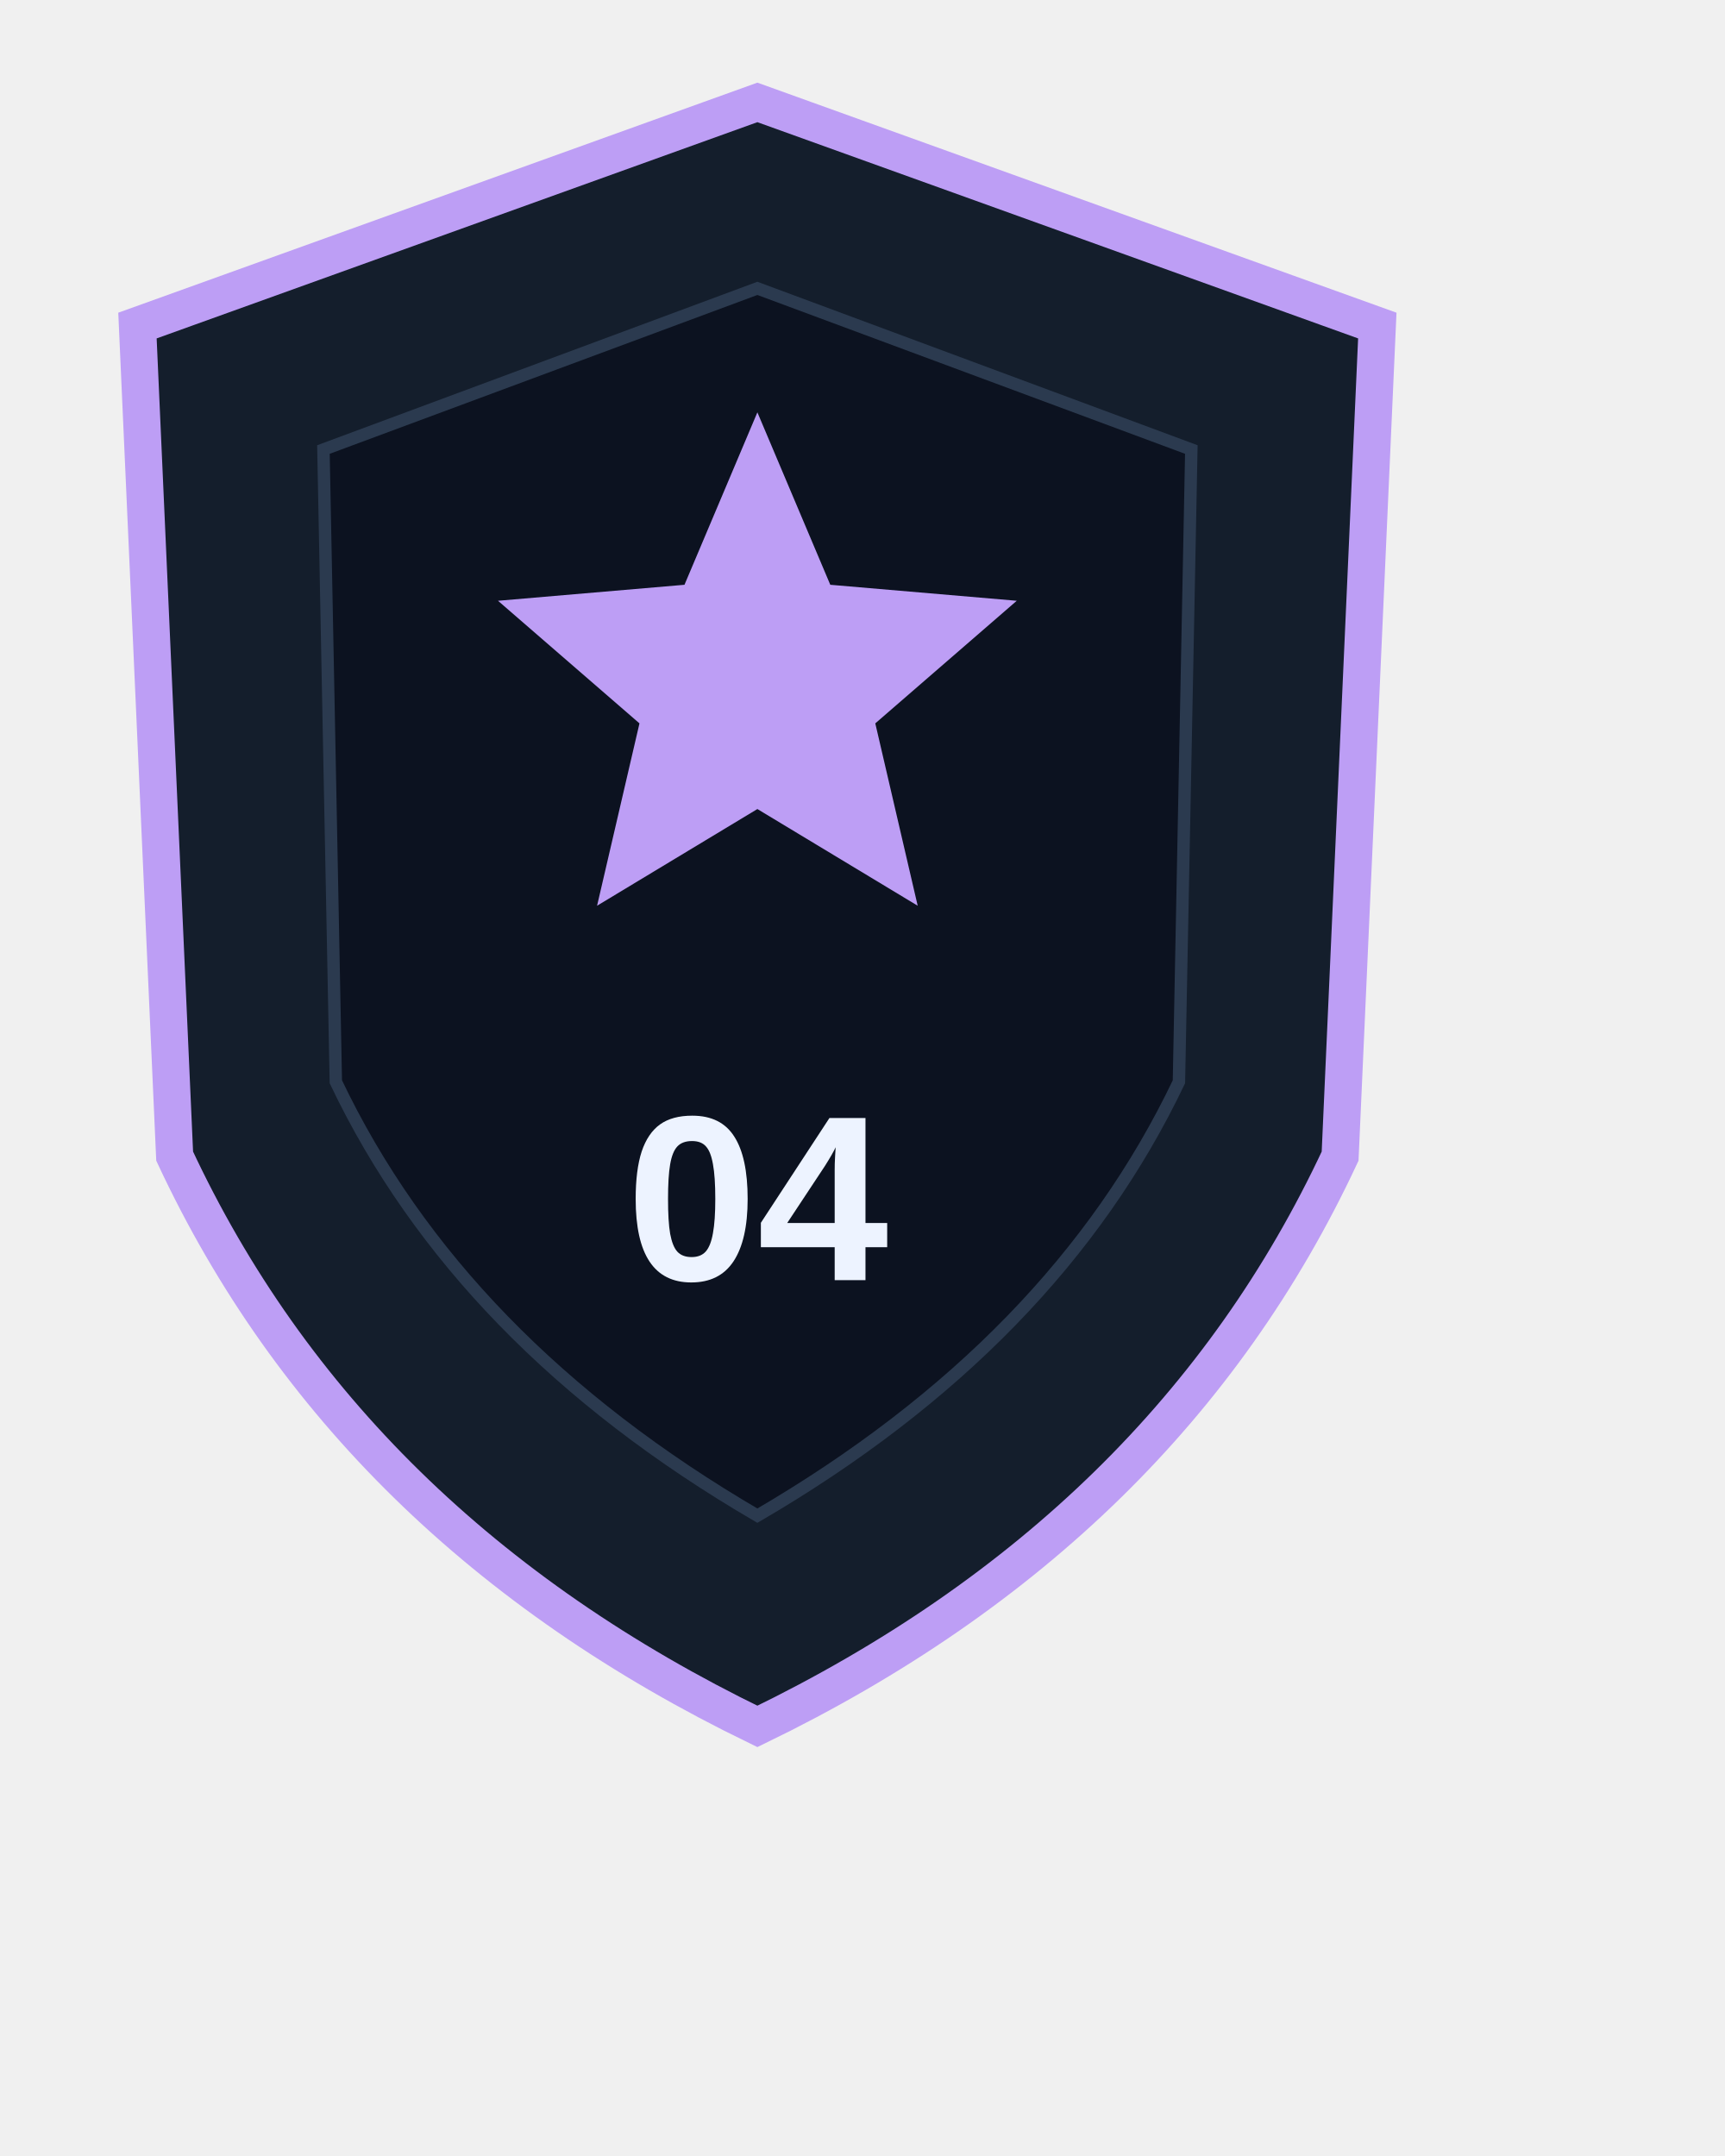
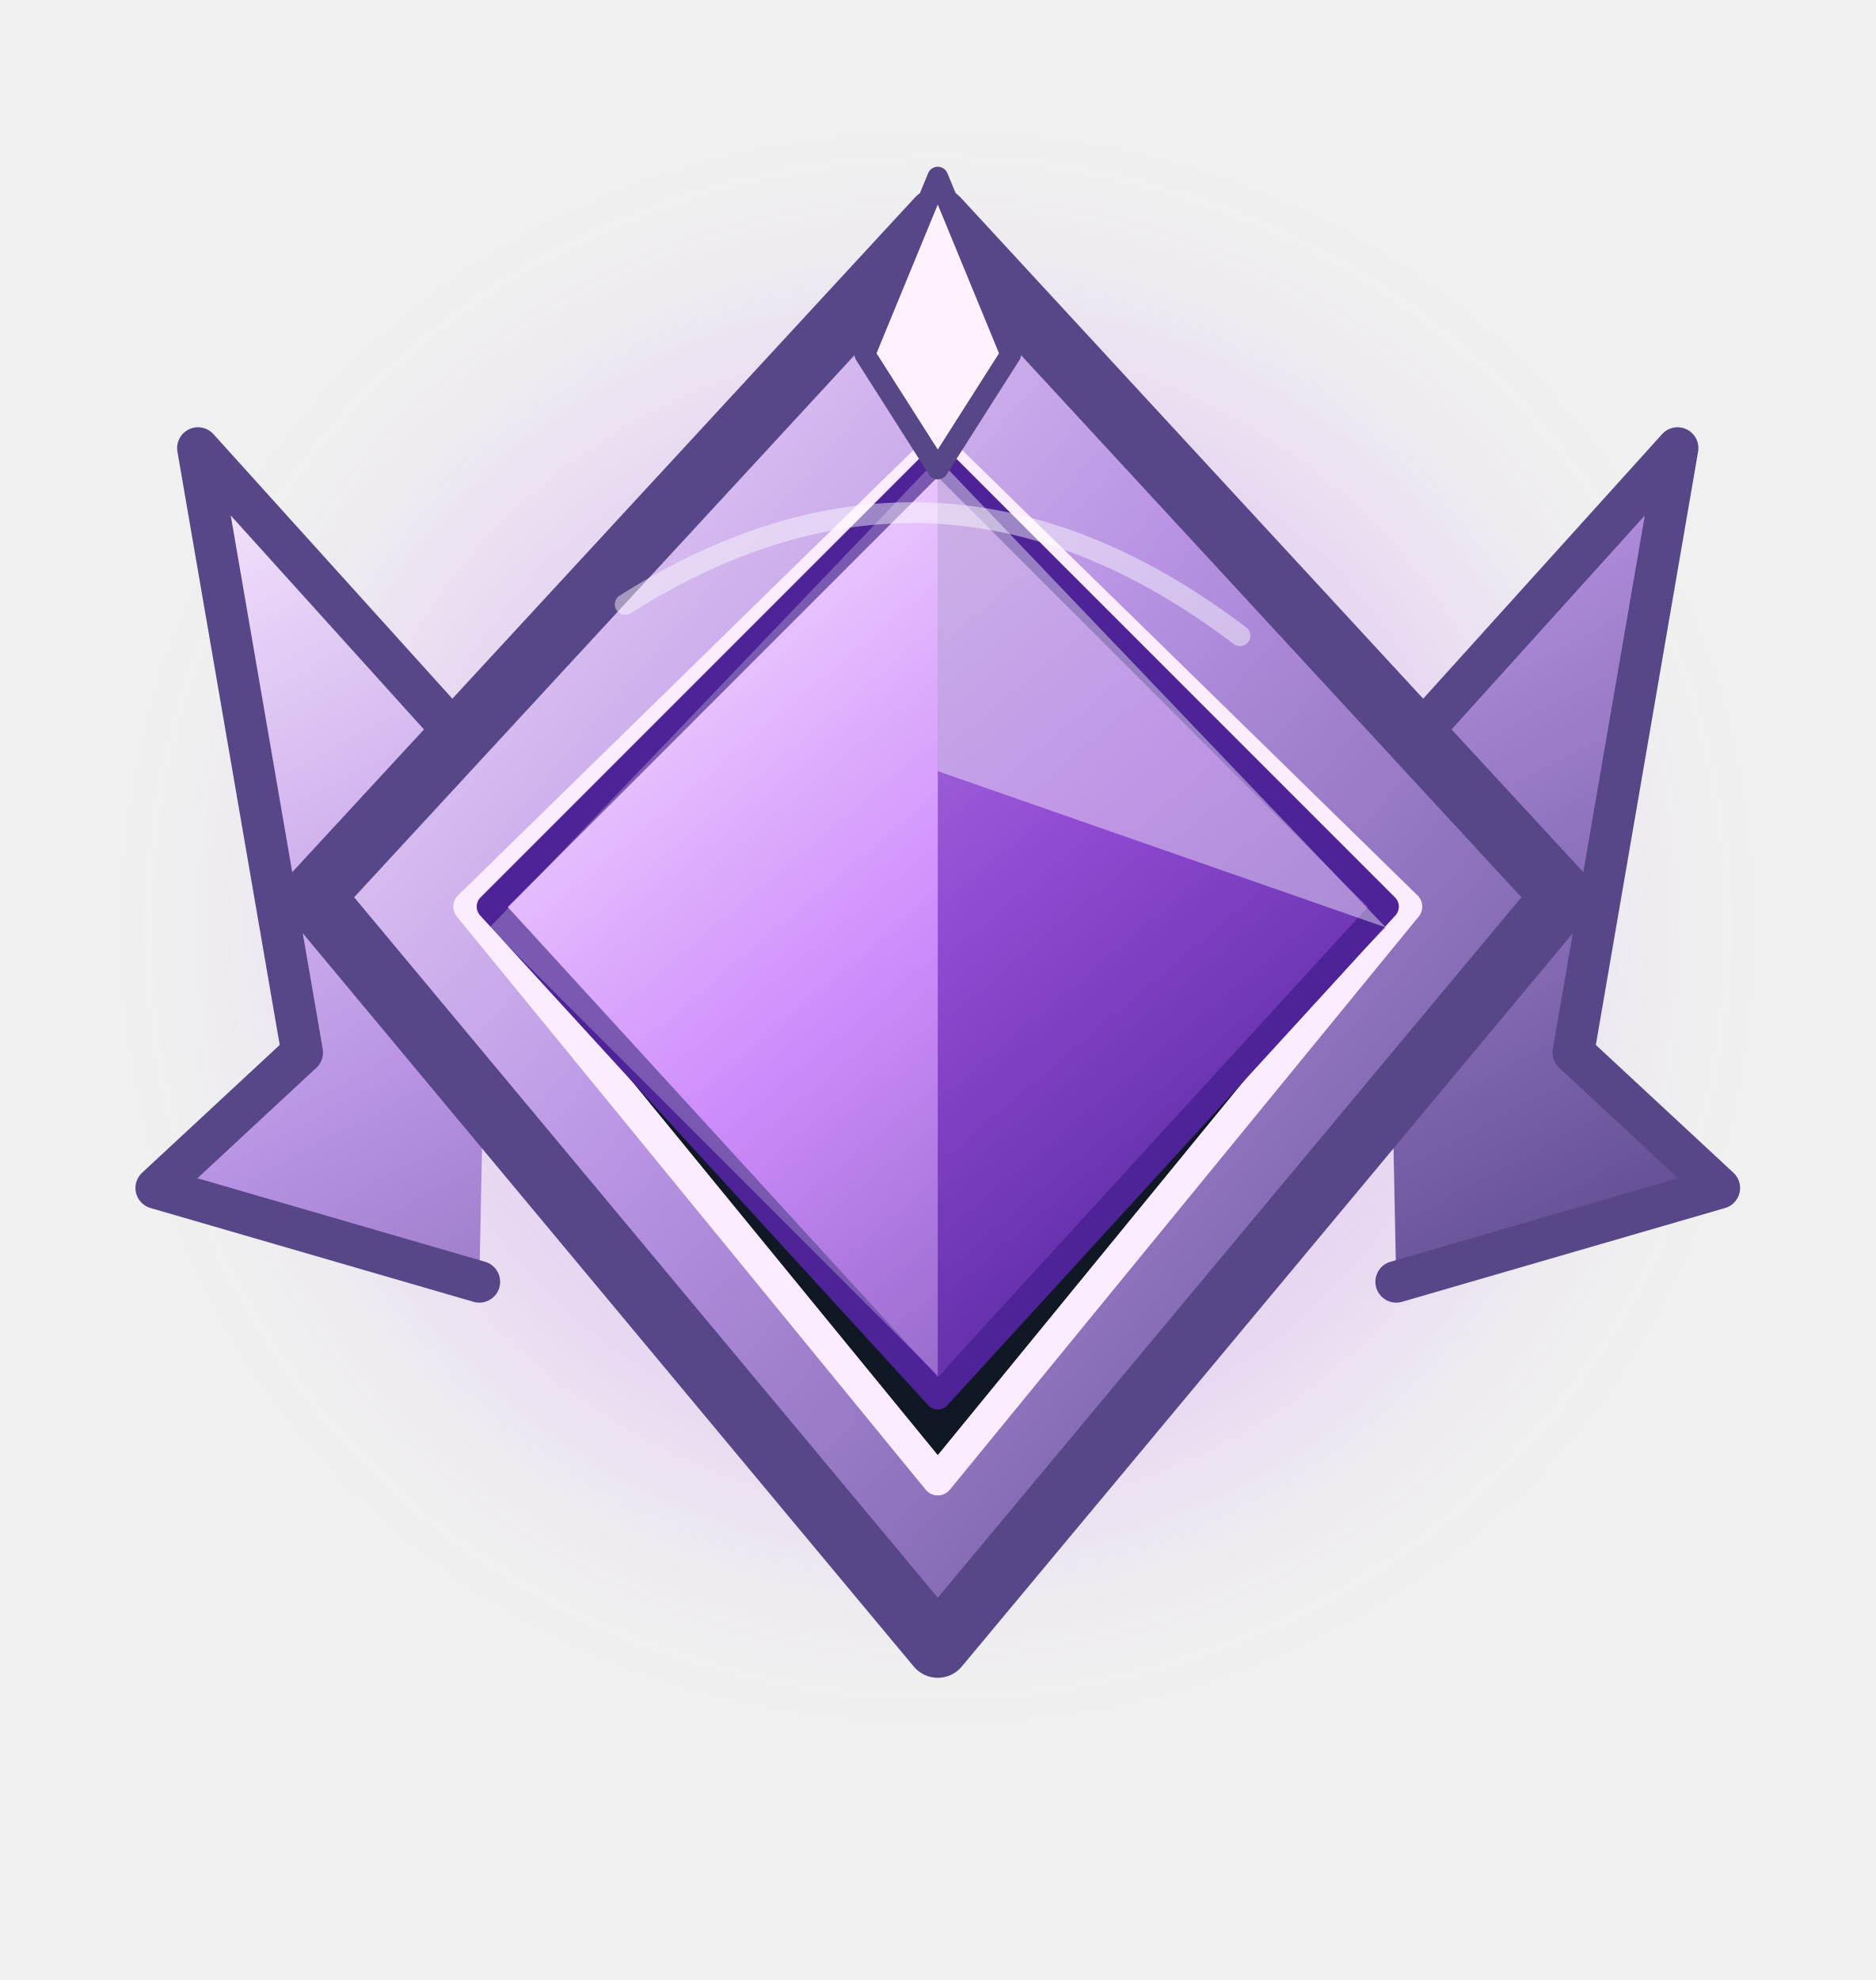
- <svg xmlns="http://www.w3.org/2000/svg" width="128" height="160" viewBox="0 0 128 160" role="img" aria-label="Tier Specialist">
-   <g transform="translate(1 3) scale(0.92)">
-     <path d="M60 5 L110 23 L107 90 Q93 120 60 136 Q27 120 13 90 L10 23 Z" fill="#141e2c" stroke="#bd9ef5" stroke-width="3" />
-     <path d="M60 20 L95 33 L94 84 Q84 105 60 119 Q36 105 26 84 L25 33 Z" fill="#0c1220" stroke="#2b3a4f" stroke-width="1" />
-     <polygon points="60.00,30.00 65.88,43.91 80.92,45.20 69.51,55.09 72.93,69.80 60.00,62.00 47.07,69.80 50.49,55.09 39.08,45.20 54.12,43.91" fill="#bd9ef5" />
-     <text x="60" y="100" font-family="Arial,sans-serif" font-size="19" font-weight="700" fill="#edf3ff" text-anchor="middle">04</text>
+ <svg xmlns="http://www.w3.org/2000/svg" width="180" height="190" viewBox="0 0 180 190" role="img" aria-label="Original AXR rank Specialist">
+   <defs>
+     <linearGradient id="metal3" x1="0" y1="0" x2="1" y2="1">
+       <stop offset="0" stop-color="#fbecff" />
+       <stop offset=".46" stop-color="#b792e3" />
+       <stop offset="1" stop-color="#574789" />
+     </linearGradient>
+     <linearGradient id="gem3" x1="0" y1="0" x2=".8" y2="1">
+       <stop offset="0" stop-color="#fff2ff" />
+       <stop offset=".55" stop-color="#bd65fa" />
+       <stop offset="1" stop-color="#4d2397" />
+     </linearGradient>
+     <filter id="glow3" x="-50%" y="-50%" width="200%" height="200%">
+       <feGaussianBlur stdDeviation="9" />
+     </filter>
+   </defs>
+   <ellipse cx="90" cy="89" rx="60" ry="58" fill="#bd65fa" opacity=".2" filter="url(#glow3)" />
+   <g stroke-linejoin="round" stroke-linecap="round">
+     <path d="M47 74 L19 43 L29 101 L15 114 L46 123 M133 74 L161 43 L151 101 L165 114 L134 123" fill="url(#metal3)" stroke="#574789" stroke-width="4" />
+     <path d="M90 21 L150 86 L90 158 L30 86 Z" fill="url(#metal3)" stroke="#574789" stroke-width="6" />
+     <path d="M90 43 L135 87 L90 142 L45 87 Z" fill="#101825" stroke="#fbecff" stroke-width="3" />
+     <path d="M90 44 L133 87 L90 134 L47 87 Z" fill="url(#gem3)" stroke="#4d2397" stroke-width="2.5" />
+     <path d="M90 44 L90 132 L47 89 Z" fill="#fff" opacity=".25" />
+     <path d="M90 44 L133 89 L90 132 Z" fill="#4d2397" opacity=".38" />
+     <path d="M90 44 L133 89 L90 74 Z" fill="#fff" opacity=".42" />
+     <path d="M90 17 L97 34 L90 45 L83 34 Z" fill="#fff2ff" stroke="#574789" stroke-width="2" />
+     <path d="M60 58 Q90 39 119 61" stroke="#fff" fill="none" stroke-width="2" opacity=".45" />
  </g>
</svg>
